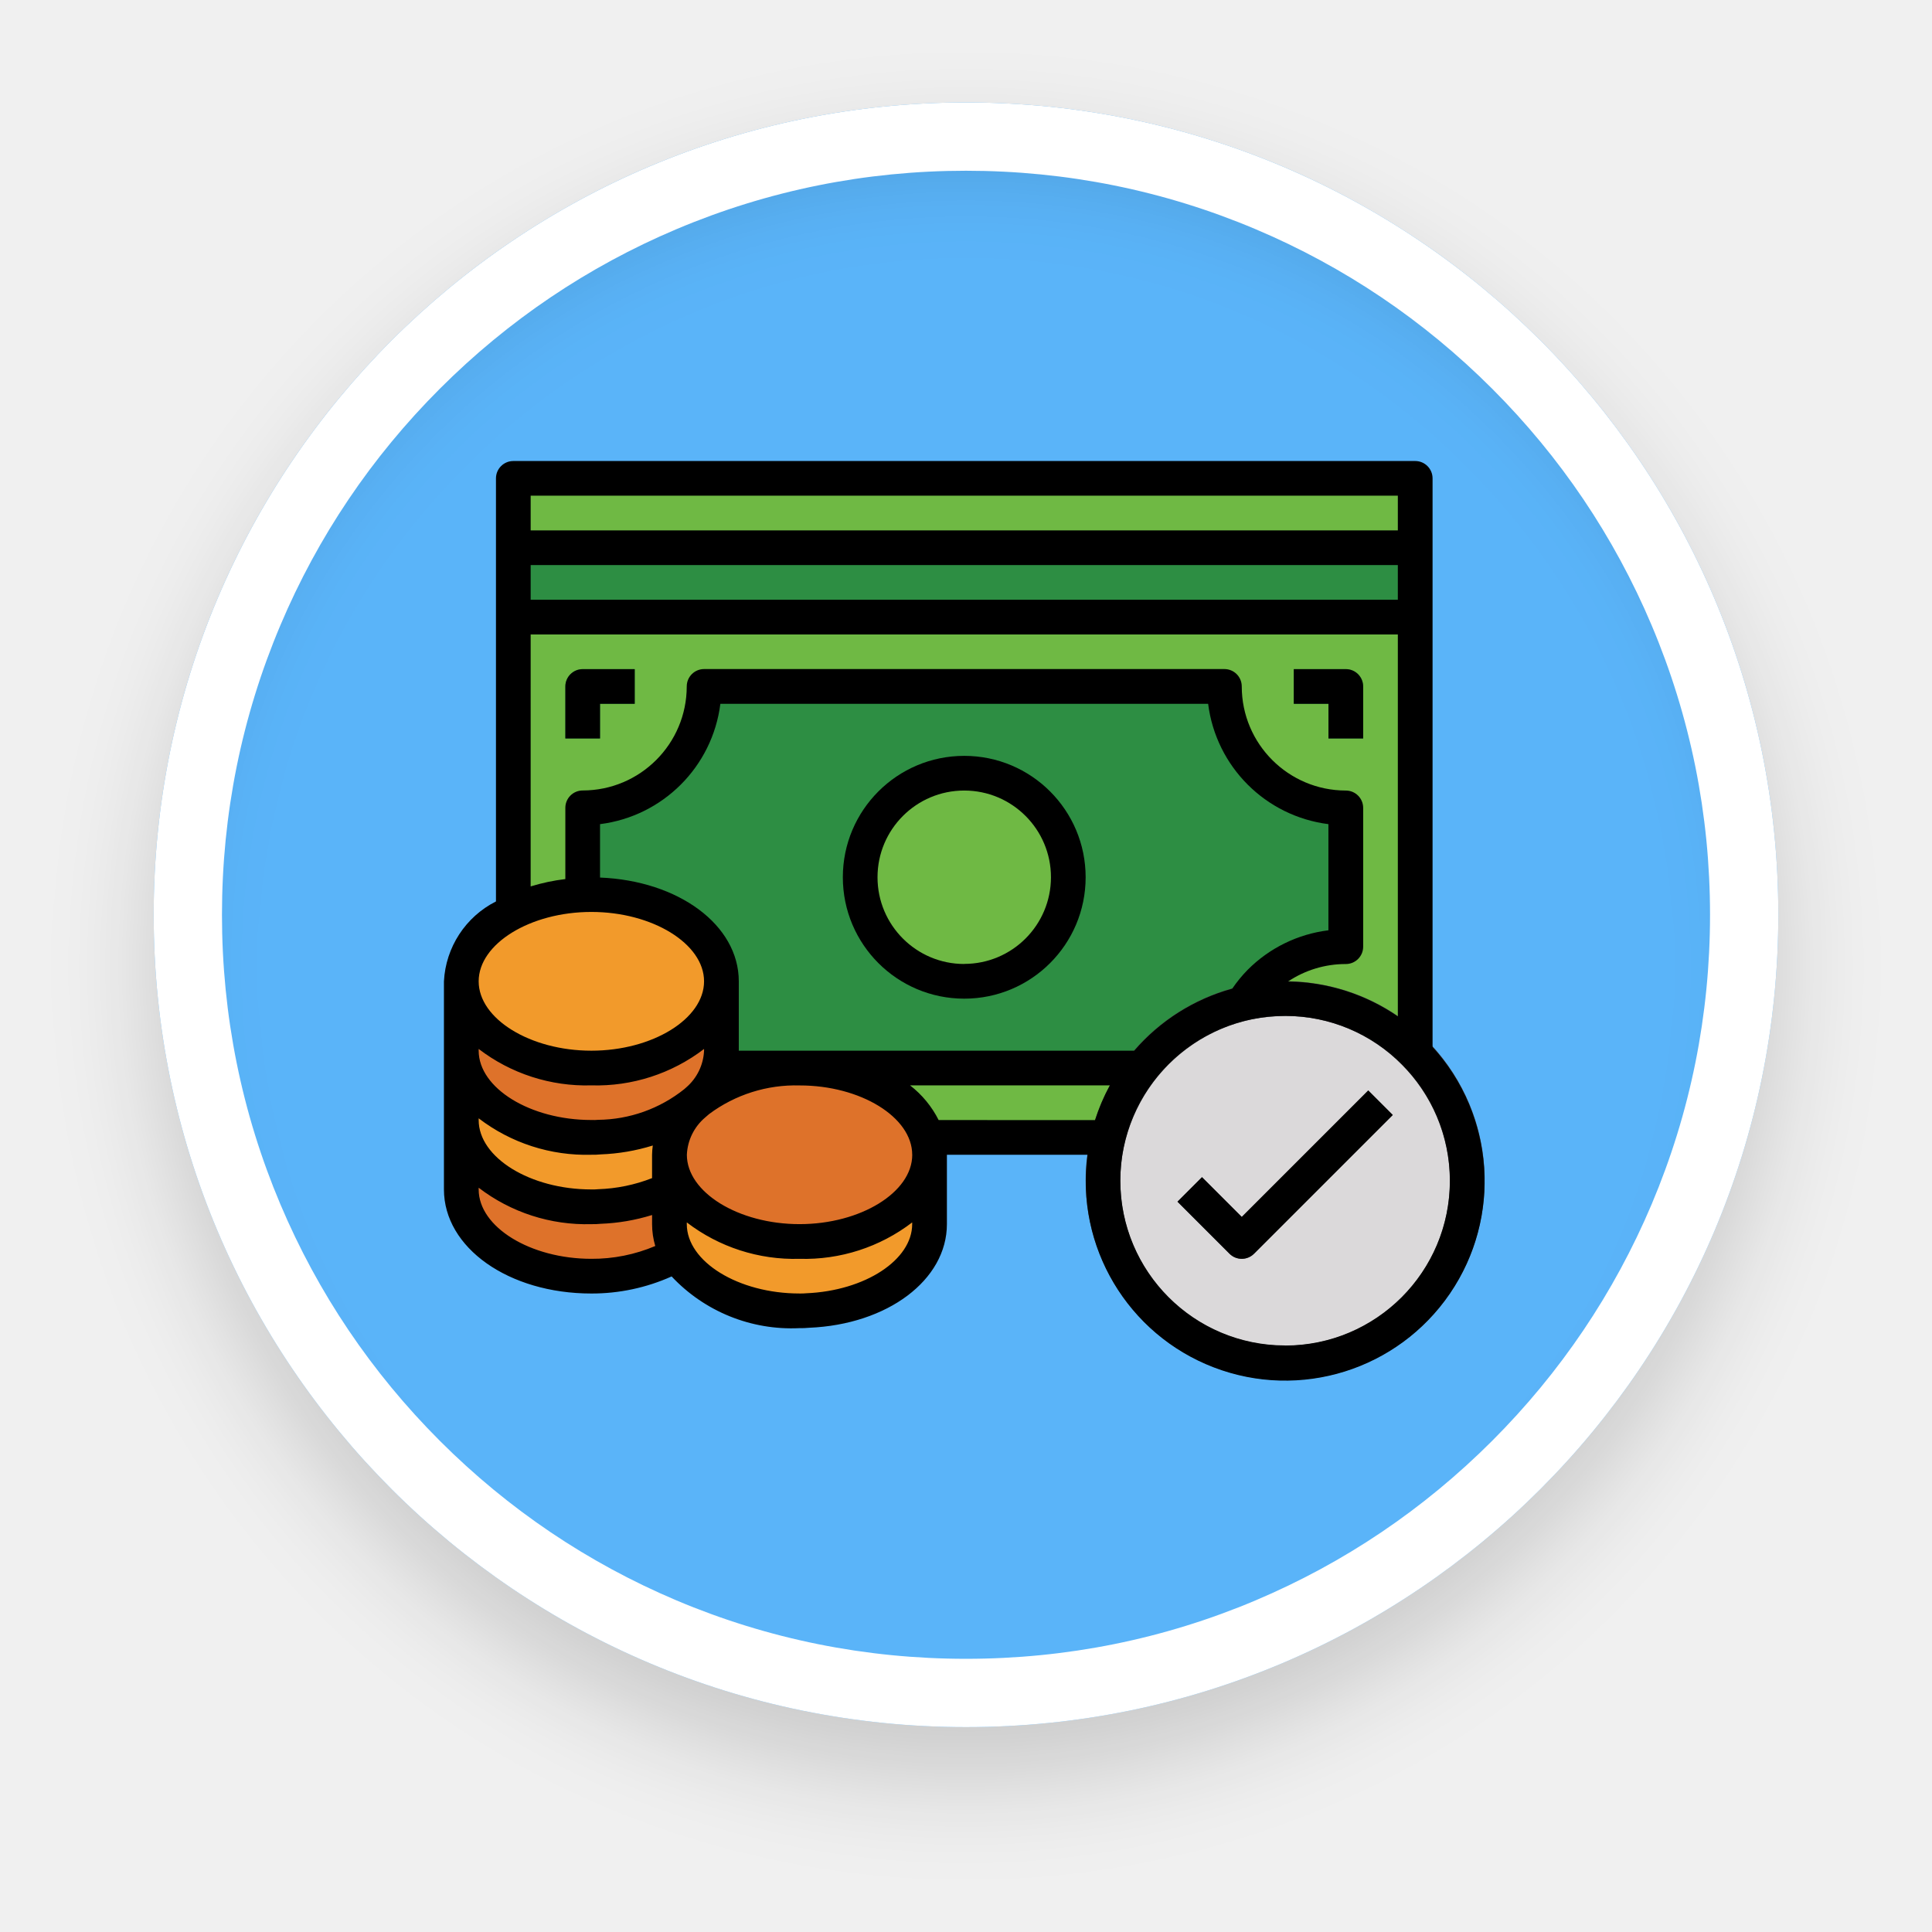
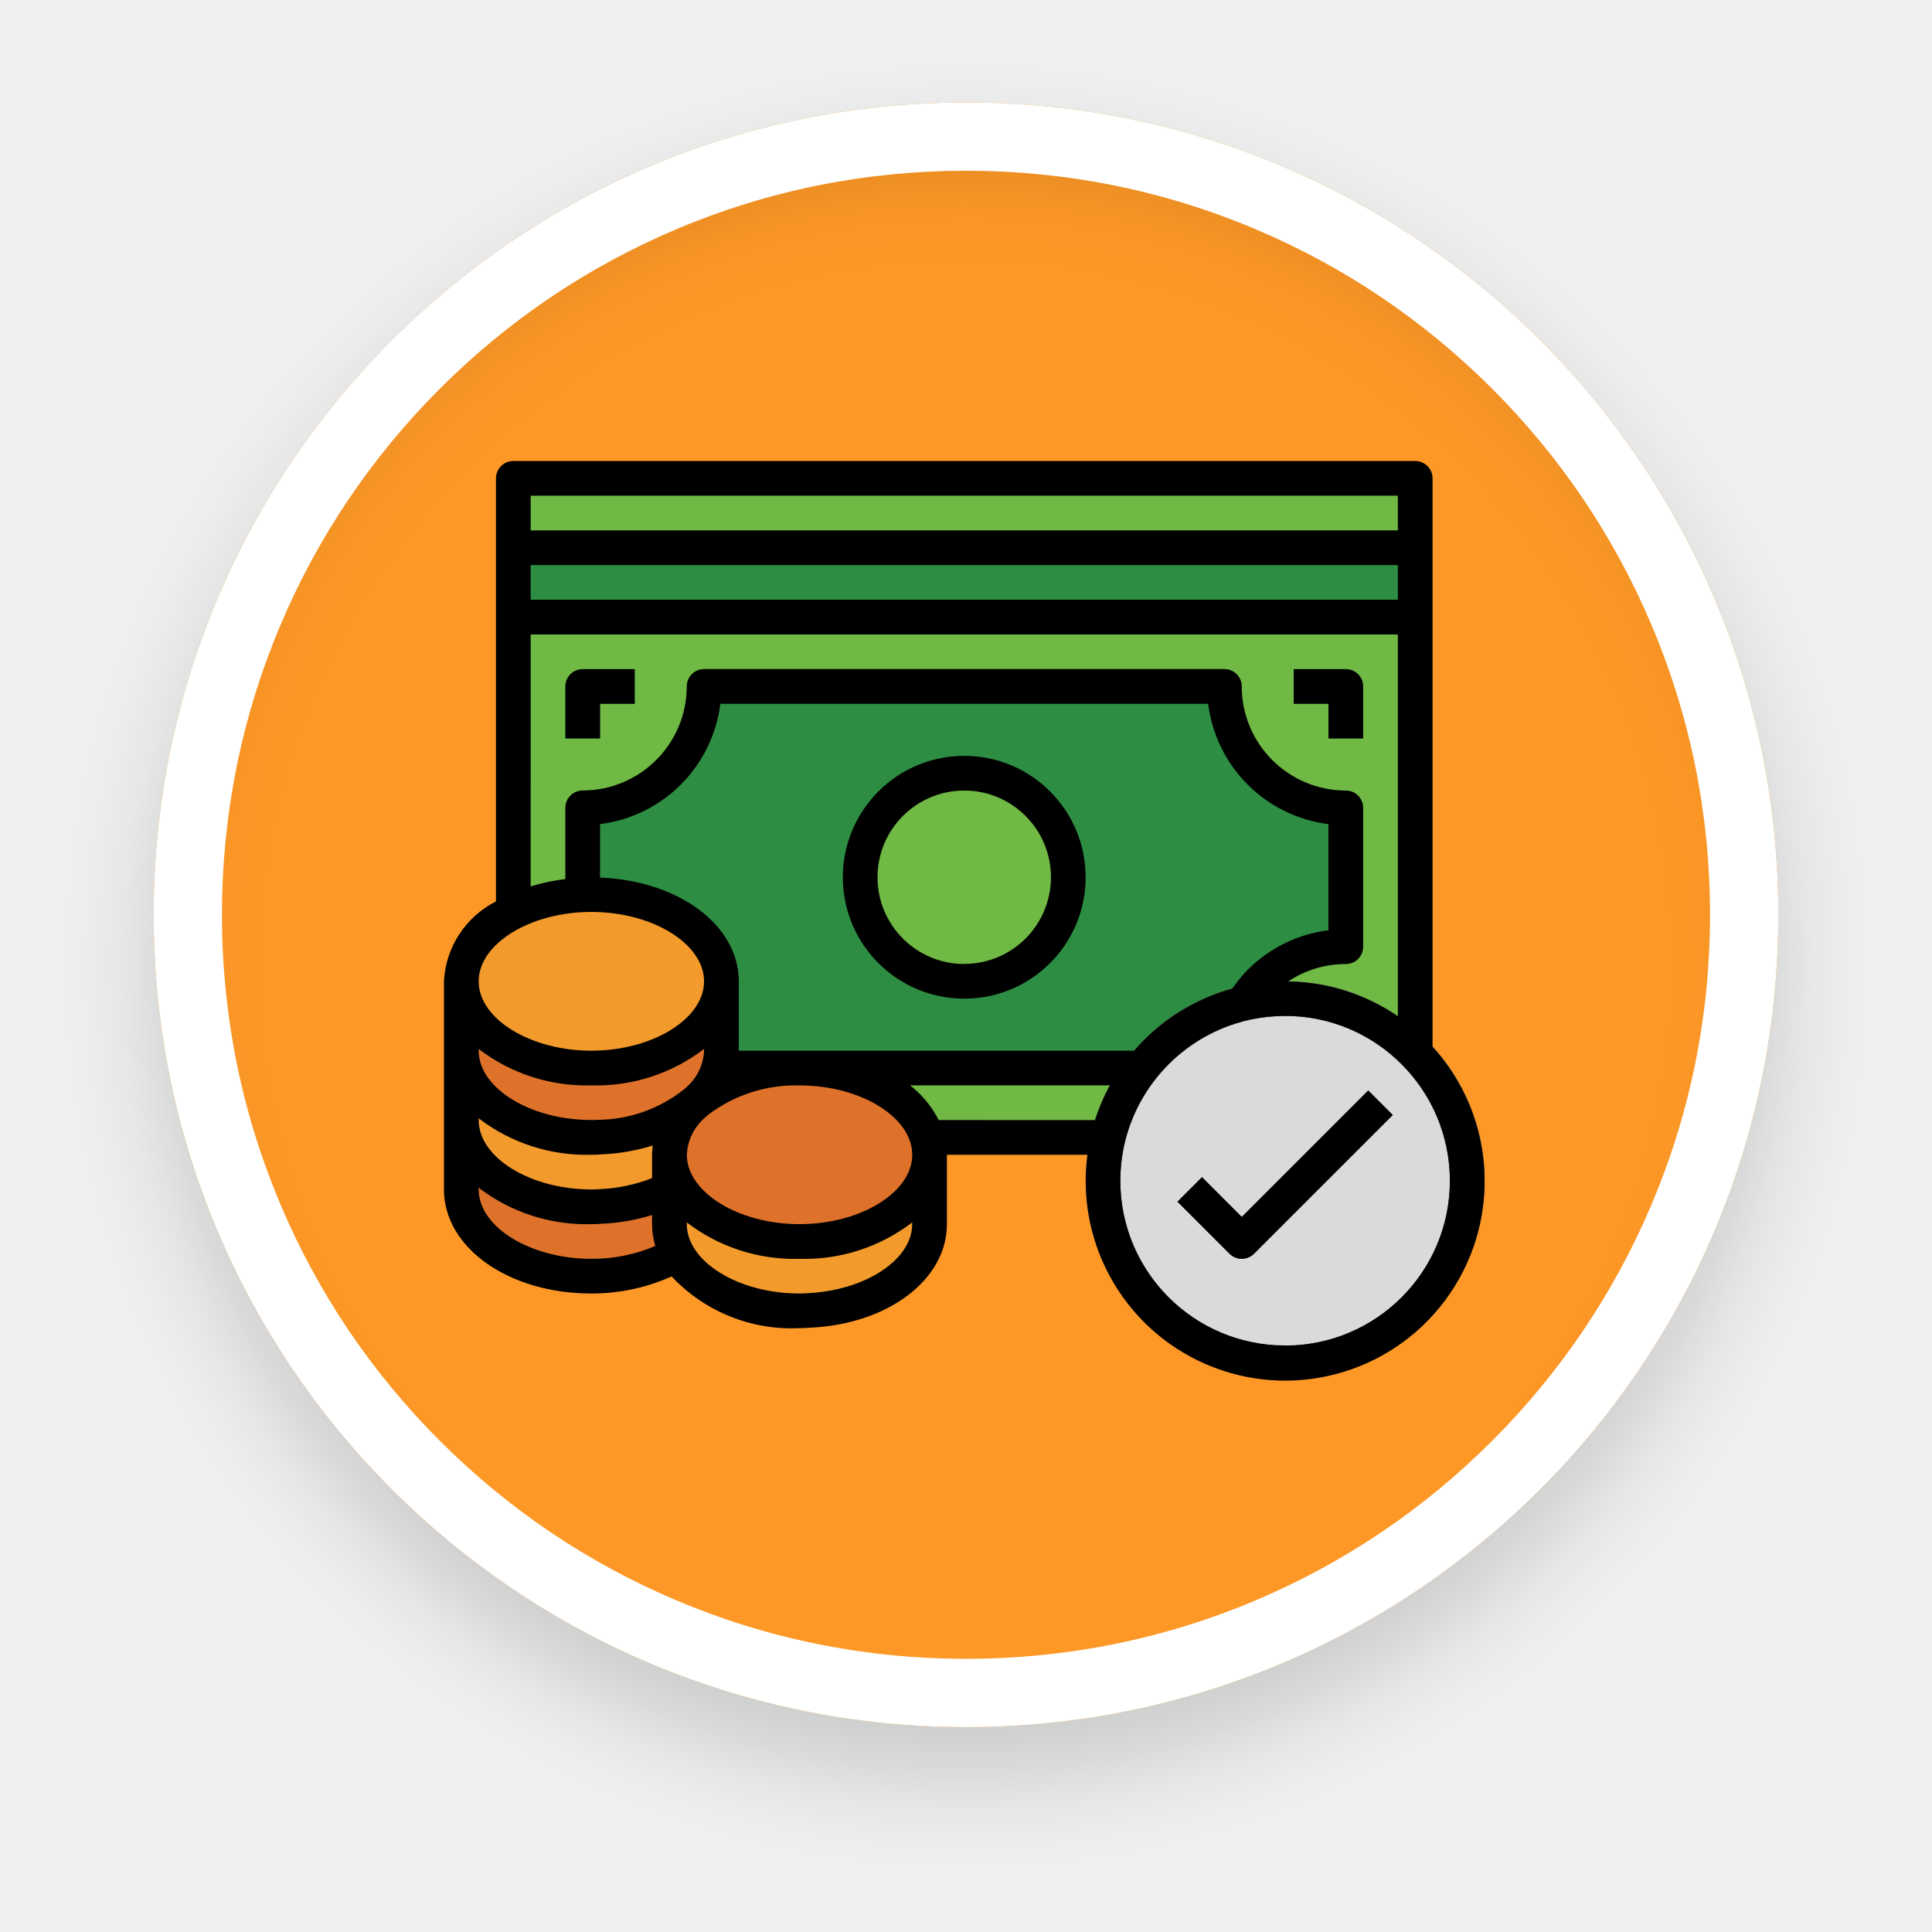
<svg xmlns="http://www.w3.org/2000/svg" width="113.15" height="113.15" viewBox="0 0 113.15 113.15">
  <defs>
-     <filter id="Trazado_873828" x="0" y="0" width="113.15" height="113.15" filterUnits="userSpaceOnUse">
+     <filter id="Path_873828" x="0" y="0" width="113.15" height="113.15" filterUnits="userSpaceOnUse">
      <feOffset dy="3" input="SourceAlpha" />
      <feGaussianBlur stdDeviation="3" result="blur" />
      <feFlood flood-opacity="0.161" />
      <feComposite operator="in" in2="blur" />
    </filter>
-     <filter id="Trazado_873828-2" x="0" y="0" width="113.15" height="113.15" filterUnits="userSpaceOnUse">
+     <filter id="Path_873828-2" x="0" y="0" width="113.15" height="113.15" filterUnits="userSpaceOnUse">
      <feOffset dy="3" input="SourceAlpha" />
      <feGaussianBlur stdDeviation="3" result="blur-2" />
      <feFlood flood-opacity="0.161" result="color" />
      <feComposite operator="out" in="SourceGraphic" in2="blur-2" />
      <feComposite operator="in" in="color" />
      <feComposite operator="in" in2="SourceGraphic" />
    </filter>
  </defs>
-   <g id="Grupo_1112688" data-name="Grupo 1112688" transform="translate(8.949 6)">
+   <g id="Group_1112688" data-name="Group 1112688" transform="translate(8.949 6)">
    <g data-type="innerShadowGroup">
-       <g transform="matrix(1, 0, 0, 1, -8.95, -6)" filter="url(#Trazado_873828)">
-         <g id="Trazado_873828-3" data-name="Trazado 873828" transform="translate(9 6)" fill="#5ab4f9">
+       <g transform="matrix(1, 0, 0, 1, -8.95, -6)" filter="url(#Path_873828)">
+         <g id="Path_873828-3" data-name="Path 873828" transform="translate(9 6)" fill="#fd9826">
          <path d="M 47.575 93.15 C 41.422 93.15 35.453 91.946 29.836 89.57 C 24.409 87.274 19.535 83.988 15.349 79.802 C 11.162 75.615 7.876 70.741 5.581 65.314 C 3.205 59.697 2 53.729 2 47.575 C 2 41.422 3.205 35.453 5.581 29.836 C 7.876 24.409 11.162 19.535 15.349 15.349 C 19.535 11.162 24.409 7.876 29.836 5.581 C 35.453 3.205 41.422 2 47.575 2 C 53.729 2 59.697 3.205 65.314 5.581 C 70.741 7.876 75.615 11.162 79.802 15.349 C 83.988 19.535 87.274 24.409 89.57 29.836 C 91.946 35.453 93.15 41.422 93.15 47.575 C 93.15 53.729 91.946 59.697 89.57 65.314 C 87.274 70.741 83.988 75.615 79.802 79.802 C 75.615 83.988 70.741 87.274 65.314 89.57 C 59.697 91.946 53.729 93.15 47.575 93.15 Z" stroke="none" />
          <path d="M 47.575 4 C 41.691 4 35.985 5.152 30.615 7.423 C 25.427 9.617 20.766 12.76 16.763 16.763 C 12.76 20.766 9.617 25.427 7.423 30.615 C 5.152 35.985 4 41.691 4 47.575 C 4 53.459 5.152 59.166 7.423 64.535 C 9.617 69.724 12.76 74.384 16.763 78.387 C 20.766 82.391 25.427 85.533 30.615 87.728 C 35.985 89.999 41.691 91.15 47.575 91.15 C 53.459 91.15 59.166 89.999 64.535 87.728 C 69.724 85.533 74.384 82.391 78.387 78.387 C 82.391 74.384 85.533 69.724 87.728 64.535 C 89.999 59.166 91.15 53.459 91.15 47.575 C 91.15 41.691 89.999 35.985 87.728 30.615 C 85.533 25.427 82.391 20.766 78.387 16.763 C 74.384 12.76 69.724 9.617 64.535 7.423 C 59.166 5.152 53.459 4 47.575 4 M 47.575 -7.62939453125e-06 C 73.85 -7.62939453125e-06 95.15 21.3 95.15 47.575 C 95.15 73.85 73.85 95.15 47.575 95.15 C 21.3 95.15 -7.62939453125e-06 73.85 -7.62939453125e-06 47.575 C -7.62939453125e-06 21.3 21.3 -7.62939453125e-06 47.575 -7.62939453125e-06 Z" stroke="none" fill="#fff" />
        </g>
      </g>
-       <g id="Trazado_873828-4" data-name="Trazado 873828" transform="translate(0.051)" fill="#5ab4f9">
+       <g id="Path_873828-4" data-name="Path 873828" transform="translate(0.051)" fill="#fd9826">
        <path d="M 47.575 93.15 C 41.422 93.15 35.453 91.946 29.836 89.57 C 24.409 87.274 19.535 83.988 15.349 79.802 C 11.162 75.615 7.876 70.741 5.581 65.314 C 3.205 59.697 2 53.729 2 47.575 C 2 41.422 3.205 35.453 5.581 29.836 C 7.876 24.409 11.162 19.535 15.349 15.349 C 19.535 11.162 24.409 7.876 29.836 5.581 C 35.453 3.205 41.422 2 47.575 2 C 53.729 2 59.697 3.205 65.314 5.581 C 70.741 7.876 75.615 11.162 79.802 15.349 C 83.988 19.535 87.274 24.409 89.57 29.836 C 91.946 35.453 93.15 41.422 93.15 47.575 C 93.15 53.729 91.946 59.697 89.57 65.314 C 87.274 70.741 83.988 75.615 79.802 79.802 C 75.615 83.988 70.741 87.274 65.314 89.57 C 59.697 91.946 53.729 93.15 47.575 93.15 Z" stroke="none" />
        <path d="M 47.575 4 C 41.691 4 35.985 5.152 30.615 7.423 C 25.427 9.617 20.766 12.76 16.763 16.763 C 12.76 20.766 9.617 25.427 7.423 30.615 C 5.152 35.985 4 41.691 4 47.575 C 4 53.459 5.152 59.166 7.423 64.535 C 9.617 69.724 12.76 74.384 16.763 78.387 C 20.766 82.391 25.427 85.533 30.615 87.728 C 35.985 89.999 41.691 91.15 47.575 91.15 C 53.459 91.15 59.166 89.999 64.535 87.728 C 69.724 85.533 74.384 82.391 78.387 78.387 C 82.391 74.384 85.533 69.724 87.728 64.535 C 89.999 59.166 91.15 53.459 91.15 47.575 C 91.15 41.691 89.999 35.985 87.728 30.615 C 85.533 25.427 82.391 20.766 78.387 16.763 C 74.384 12.76 69.724 9.617 64.535 7.423 C 59.166 5.152 53.459 4 47.575 4 M 47.575 -7.62939453125e-06 C 73.85 -7.62939453125e-06 95.15 21.3 95.15 47.575 C 95.15 73.85 73.85 95.15 47.575 95.15 C 21.3 95.15 -7.62939453125e-06 73.85 -7.62939453125e-06 47.575 C -7.62939453125e-06 21.3 21.3 -7.62939453125e-06 47.575 -7.62939453125e-06 Z" stroke="none" />
      </g>
-       <g transform="matrix(1, 0, 0, 1, -8.95, -6)" filter="url(#Trazado_873828-2)">
-         <g id="Trazado_873828-5" data-name="Trazado 873828" transform="translate(9 6)" fill="#fff">
+       <g transform="matrix(1, 0, 0, 1, -8.95, -6)" filter="url(#Path_873828-2)">
+         <g id="Path_873828-5" data-name="Path 873828" transform="translate(9 6)" fill="#fff">
          <path d="M 47.575 93.15 C 41.422 93.15 35.453 91.946 29.836 89.57 C 24.409 87.274 19.535 83.988 15.349 79.802 C 11.162 75.615 7.876 70.741 5.581 65.314 C 3.205 59.697 2 53.729 2 47.575 C 2 41.422 3.205 35.453 5.581 29.836 C 7.876 24.409 11.162 19.535 15.349 15.349 C 19.535 11.162 24.409 7.876 29.836 5.581 C 35.453 3.205 41.422 2 47.575 2 C 53.729 2 59.697 3.205 65.314 5.581 C 70.741 7.876 75.615 11.162 79.802 15.349 C 83.988 19.535 87.274 24.409 89.57 29.836 C 91.946 35.453 93.15 41.422 93.15 47.575 C 93.15 53.729 91.946 59.697 89.57 65.314 C 87.274 70.741 83.988 75.615 79.802 79.802 C 75.615 83.988 70.741 87.274 65.314 89.57 C 59.697 91.946 53.729 93.15 47.575 93.15 Z" stroke="none" />
          <path d="M 47.575 4 C 41.691 4 35.985 5.152 30.615 7.423 C 25.427 9.617 20.766 12.76 16.763 16.763 C 12.76 20.766 9.617 25.427 7.423 30.615 C 5.152 35.985 4 41.691 4 47.575 C 4 53.459 5.152 59.166 7.423 64.535 C 9.617 69.724 12.76 74.384 16.763 78.387 C 20.766 82.391 25.427 85.533 30.615 87.728 C 35.985 89.999 41.691 91.15 47.575 91.15 C 53.459 91.15 59.166 89.999 64.535 87.728 C 69.724 85.533 74.384 82.391 78.387 78.387 C 82.391 74.384 85.533 69.724 87.728 64.535 C 89.999 59.166 91.15 53.459 91.15 47.575 C 91.15 41.691 89.999 35.985 87.728 30.615 C 85.533 25.427 82.391 20.766 78.387 16.763 C 74.384 12.76 69.724 9.617 64.535 7.423 C 59.166 5.152 53.459 4 47.575 4 M 47.575 -7.62939453125e-06 C 73.85 -7.62939453125e-06 95.15 21.3 95.15 47.575 C 95.15 73.85 73.85 95.15 47.575 95.15 C 21.3 95.15 -7.62939453125e-06 73.85 -7.62939453125e-06 47.575 C -7.62939453125e-06 21.3 21.3 -7.62939453125e-06 47.575 -7.62939453125e-06 Z" stroke="none" />
        </g>
      </g>
-       <g id="Trazado_873828-6" data-name="Trazado 873828" transform="translate(0.051)" fill="none">
+       <g id="Path_873828-6" data-name="Path 873828" transform="translate(0.051)" fill="none">
        <path d="M 47.575 93.15 C 41.422 93.15 35.453 91.946 29.836 89.57 C 24.409 87.274 19.535 83.988 15.349 79.802 C 11.162 75.615 7.876 70.741 5.581 65.314 C 3.205 59.697 2 53.729 2 47.575 C 2 41.422 3.205 35.453 5.581 29.836 C 7.876 24.409 11.162 19.535 15.349 15.349 C 19.535 11.162 24.409 7.876 29.836 5.581 C 35.453 3.205 41.422 2 47.575 2 C 53.729 2 59.697 3.205 65.314 5.581 C 70.741 7.876 75.615 11.162 79.802 15.349 C 83.988 19.535 87.274 24.409 89.57 29.836 C 91.946 35.453 93.15 41.422 93.15 47.575 C 93.15 53.729 91.946 59.697 89.57 65.314 C 87.274 70.741 83.988 75.615 79.802 79.802 C 75.615 83.988 70.741 87.274 65.314 89.57 C 59.697 91.946 53.729 93.15 47.575 93.15 Z" stroke="none" />
        <path d="M 47.575 4 C 41.691 4 35.985 5.152 30.615 7.423 C 25.427 9.617 20.766 12.76 16.763 16.763 C 12.76 20.766 9.617 25.427 7.423 30.615 C 5.152 35.985 4 41.691 4 47.575 C 4 53.459 5.152 59.166 7.423 64.535 C 9.617 69.724 12.76 74.384 16.763 78.387 C 20.766 82.391 25.427 85.533 30.615 87.728 C 35.985 89.999 41.691 91.15 47.575 91.15 C 53.459 91.15 59.166 89.999 64.535 87.728 C 69.724 85.533 74.384 82.391 78.387 78.387 C 82.391 74.384 85.533 69.724 87.728 64.535 C 89.999 59.166 91.15 53.459 91.15 47.575 C 91.15 41.691 89.999 35.985 87.728 30.615 C 85.533 25.427 82.391 20.766 78.387 16.763 C 74.384 12.76 69.724 9.617 64.535 7.423 C 59.166 5.152 53.459 4 47.575 4 M 47.575 -7.62939453125e-06 C 73.85 -7.62939453125e-06 95.15 21.3 95.15 47.575 C 95.15 73.85 73.85 95.15 47.575 95.15 C 21.3 95.15 -7.62939453125e-06 73.85 -7.62939453125e-06 47.575 C -7.62939453125e-06 21.3 21.3 -7.62939453125e-06 47.575 -7.62939453125e-06 Z" stroke="none" fill="#fff" />
      </g>
    </g>
-     <g id="Grupo_1112029" data-name="Grupo 1112029" transform="translate(17.051 20.984)">
-       <path id="Trazado_900922" data-name="Trazado 900922" d="M64,111.126a7.11,7.11,0,0,0,7.11-7.11h30.473a7.11,7.11,0,0,0,7.11,7.11v8.126a7.108,7.108,0,0,0-6.024,3.331,10.662,10.662,0,0,0-5.9,3.779H64Zm28.441,4.063a6.095,6.095,0,1,0-6.095,6.095A6.095,6.095,0,0,0,92.441,115.189Zm0,0" transform="translate(-55.874 -90.795)" fill="#2d8e43" />
-       <path id="Trazado_900923" data-name="Trazado 900923" d="M109.785,280.016h26.247a10.7,10.7,0,0,0-1.991,4.063h-25C108.343,281.762,113.472,280.016,109.785,280.016Zm0,0" transform="translate(-95.138 -244.449)" fill="#6fb944" />
-       <path id="Trazado_900924" data-name="Trazado 900924" d="M322.283,251.225A10.665,10.665,0,1,1,304,258.681a10.482,10.482,0,0,1,.3-2.539A10.719,10.719,0,0,1,312.2,248.3a10.942,10.942,0,0,1,2.468-.284A10.606,10.606,0,0,1,322.283,251.225Zm0,0" transform="translate(-265.401 -216.512)" fill="#dbd9da" />
-       <path id="Trazado_900925" data-name="Trazado 900925" d="M111.618,325.094c4.205,0,7.618-2.276,7.618-5.079v4.063c0,2.692-3.139,4.9-7.11,5.058a4.23,4.23,0,0,1-.508.02c-3.271,0-6.064-1.381-7.141-3.312a3.517,3.517,0,0,1-.478-1.767v-4.015S108.347,325.094,111.618,325.094Zm0,0" transform="translate(-90.795 -279.37)" fill="#f29a2b" />
-       <path id="Trazado_900926" data-name="Trazado 900926" d="M119.084,284.073a3.423,3.423,0,0,1,.152,1.016c0,2.8-3.413,5.079-7.618,5.079-3.271,0-6.064-1.381-7.131-3.312a3.432,3.432,0,0,1-.488-1.767,4.1,4.1,0,0,1,1.442-2.976,6.934,6.934,0,0,1,1.6-1.077,10.11,10.11,0,0,1,4.571-1.026C115.305,280.01,118.383,281.756,119.084,284.073Zm0,0" transform="translate(-90.795 -244.443)" fill="#de722a" />
-       <path id="Trazado_900927" data-name="Trazado 900927" d="M20.189,308.079v2.032a3.517,3.517,0,0,0,.478,1.767,10.019,10.019,0,0,1-5.049,1.28c-4.205,0-7.618-2.276-7.618-5.079v-4.063c0,2.8,3.413,5.079,7.618,5.079a4.23,4.23,0,0,0,.508-.02,10.235,10.235,0,0,0,3.779-.853A2.533,2.533,0,0,0,20.189,308.079Zm0,0" transform="translate(-6.984 -265.401)" fill="#de722a" />
-       <path id="Trazado_900928" data-name="Trazado 900928" d="M23.236,243.063v1.016a3.474,3.474,0,0,1-.152,1.016,4.47,4.47,0,0,1-1.453,2.1,9.149,9.149,0,0,1-5.505,1.94,4.233,4.233,0,0,1-.508.02c-4.205,0-7.618-2.276-7.618-5.079v-4.063c0,2.8,3.413,5.079,7.618,5.079s7.618-2.276,7.618-5.079Zm0,0" transform="translate(-6.984 -209.527)" fill="#de722a" />
-       <path id="Trazado_900929" data-name="Trazado 900929" d="M21.631,275.134a4.1,4.1,0,0,0-1.442,2.976v2.031a2.533,2.533,0,0,1-.284.142,10.235,10.235,0,0,1-3.779.853,4.236,4.236,0,0,1-.508.02c-4.205,0-7.618-2.276-7.618-5.079v-4.063c0,2.8,3.413,5.079,7.618,5.079a4.23,4.23,0,0,0,.508-.02A9.149,9.149,0,0,0,21.631,275.134Zm0,0" transform="translate(-6.984 -237.464)" fill="#f29a2b" />
-       <path id="Trazado_900930" data-name="Trazado 900930" d="M23.236,205.088c0,2.8-3.413,5.079-7.618,5.079S8,207.892,8,205.088c0-1.656,1.2-3.129,3.047-4.063a10.1,10.1,0,0,1,4.063-1,4.233,4.233,0,0,1,.508-.02C19.824,200.01,23.236,202.285,23.236,205.088Zm0,0" transform="translate(-6.984 -174.6)" fill="#f29a2b" />
-       <path id="Trazado_900931" data-name="Trazado 900931" d="M32,40.016H84.819v4.063H32Zm0,0" transform="translate(-27.937 -34.921)" fill="#2d8e43" />
-       <path id="Trazado_900932" data-name="Trazado 900932" d="M204.189,150.11a6.095,6.095,0,1,1-6.095-6.095A6.095,6.095,0,0,1,204.189,150.11Zm0,0" transform="translate(-167.622 -125.716)" fill="#2d8e43" />
-       <g id="Grupo_1112029-2" data-name="Grupo 1112029" transform="translate(4.063 1.031)">
-         <path id="Trazado_900933" data-name="Trazado 900933" d="M84.819,72.016V97.572a10.606,10.606,0,0,0-7.618-3.21,10.943,10.943,0,0,0-2.468.284,7.108,7.108,0,0,1,6.024-3.331V83.189a7.11,7.11,0,0,1-7.11-7.11H43.173a7.11,7.11,0,0,1-7.11,7.11v5.1a10.1,10.1,0,0,0-4.063,1V72.016Zm0,0" transform="translate(-32 -63.89)" fill="#6fb944" />
-         <path id="Trazado_900934" data-name="Trazado 900934" d="M32,8.016H84.819v4.063H32Zm0,0" transform="translate(-32 -8.016)" fill="#6fb944" />
-         <path id="Trazado_900935" data-name="Trazado 900935" d="M204.189,150.11a6.095,6.095,0,1,1-6.095-6.095A6.095,6.095,0,0,1,204.189,150.11Zm0,0" transform="translate(-171.685 -126.748)" fill="#6fb944" />
+     <g id="Group_1112029" data-name="Group 1112029" transform="translate(17.051 20.984)">
+       <path id="Path_900922" data-name="Path 900922" d="M64,111.126a7.11,7.11,0,0,0,7.11-7.11h30.473a7.11,7.11,0,0,0,7.11,7.11v8.126a7.108,7.108,0,0,0-6.024,3.331,10.662,10.662,0,0,0-5.9,3.779H64Zm28.441,4.063a6.095,6.095,0,1,0-6.095,6.095A6.095,6.095,0,0,0,92.441,115.189Zm0,0" transform="translate(-55.874 -90.795)" fill="#2d8e43" />
+       <path id="Path_900923" data-name="Path 900923" d="M109.785,280.016h26.247a10.7,10.7,0,0,0-1.991,4.063h-25C108.343,281.762,113.472,280.016,109.785,280.016Zm0,0" transform="translate(-95.138 -244.449)" fill="#6fb944" />
+       <path id="Path_900924" data-name="Path 900924" d="M322.283,251.225A10.665,10.665,0,1,1,304,258.681a10.482,10.482,0,0,1,.3-2.539A10.719,10.719,0,0,1,312.2,248.3a10.942,10.942,0,0,1,2.468-.284A10.606,10.606,0,0,1,322.283,251.225Zm0,0" transform="translate(-265.401 -216.512)" fill="#dbd9da" />
+       <path id="Path_900925" data-name="Path 900925" d="M111.618,325.094c4.205,0,7.618-2.276,7.618-5.079v4.063c0,2.692-3.139,4.9-7.11,5.058a4.23,4.23,0,0,1-.508.02c-3.271,0-6.064-1.381-7.141-3.312a3.517,3.517,0,0,1-.478-1.767v-4.015S108.347,325.094,111.618,325.094Zm0,0" transform="translate(-90.795 -279.37)" fill="#f29a2b" />
+       <path id="Path_900926" data-name="Path 900926" d="M119.084,284.073a3.423,3.423,0,0,1,.152,1.016c0,2.8-3.413,5.079-7.618,5.079-3.271,0-6.064-1.381-7.131-3.312a3.432,3.432,0,0,1-.488-1.767,4.1,4.1,0,0,1,1.442-2.976,6.934,6.934,0,0,1,1.6-1.077,10.11,10.11,0,0,1,4.571-1.026C115.305,280.01,118.383,281.756,119.084,284.073Zm0,0" transform="translate(-90.795 -244.443)" fill="#de722a" />
+       <path id="Path_900927" data-name="Path 900927" d="M20.189,308.079v2.032a3.517,3.517,0,0,0,.478,1.767,10.019,10.019,0,0,1-5.049,1.28c-4.205,0-7.618-2.276-7.618-5.079v-4.063c0,2.8,3.413,5.079,7.618,5.079a4.23,4.23,0,0,0,.508-.02,10.235,10.235,0,0,0,3.779-.853A2.533,2.533,0,0,0,20.189,308.079Zm0,0" transform="translate(-6.984 -265.401)" fill="#de722a" />
+       <path id="Path_900928" data-name="Path 900928" d="M23.236,243.063v1.016a3.474,3.474,0,0,1-.152,1.016,4.47,4.47,0,0,1-1.453,2.1,9.149,9.149,0,0,1-5.505,1.94,4.233,4.233,0,0,1-.508.02c-4.205,0-7.618-2.276-7.618-5.079v-4.063c0,2.8,3.413,5.079,7.618,5.079s7.618-2.276,7.618-5.079Zm0,0" transform="translate(-6.984 -209.527)" fill="#de722a" />
+       <path id="Path_900929" data-name="Path 900929" d="M21.631,275.134a4.1,4.1,0,0,0-1.442,2.976v2.031a2.533,2.533,0,0,1-.284.142,10.235,10.235,0,0,1-3.779.853,4.236,4.236,0,0,1-.508.02c-4.205,0-7.618-2.276-7.618-5.079v-4.063c0,2.8,3.413,5.079,7.618,5.079a4.23,4.23,0,0,0,.508-.02A9.149,9.149,0,0,0,21.631,275.134Zm0,0" transform="translate(-6.984 -237.464)" fill="#f29a2b" />
+       <path id="Path_900930" data-name="Path 900930" d="M23.236,205.088c0,2.8-3.413,5.079-7.618,5.079S8,207.892,8,205.088c0-1.656,1.2-3.129,3.047-4.063a10.1,10.1,0,0,1,4.063-1,4.233,4.233,0,0,1,.508-.02C19.824,200.01,23.236,202.285,23.236,205.088Zm0,0" transform="translate(-6.984 -174.6)" fill="#f29a2b" />
+       <path id="Path_900931" data-name="Path 900931" d="M32,40.016H84.819v4.063H32Zm0,0" transform="translate(-27.937 -34.921)" fill="#2d8e43" />
+       <path id="Path_900932" data-name="Path 900932" d="M204.189,150.11a6.095,6.095,0,1,1-6.095-6.095A6.095,6.095,0,0,1,204.189,150.11Zm0,0" transform="translate(-167.622 -125.716)" fill="#2d8e43" />
+       <g id="Group_1112029-2" data-name="Group 1112029" transform="translate(4.063 1.031)">
+         <path id="Path_900933" data-name="Path 900933" d="M84.819,72.016V97.572a10.606,10.606,0,0,0-7.618-3.21,10.943,10.943,0,0,0-2.468.284,7.108,7.108,0,0,1,6.024-3.331V83.189a7.11,7.11,0,0,1-7.11-7.11H43.173a7.11,7.11,0,0,1-7.11,7.11v5.1a10.1,10.1,0,0,0-4.063,1V72.016Zm0,0" transform="translate(-32 -63.89)" fill="#6fb944" />
+         <path id="Path_900934" data-name="Path 900934" d="M32,8.016H84.819v4.063H32Zm0,0" transform="translate(-32 -8.016)" fill="#6fb944" />
+         <path id="Path_900935" data-name="Path 900935" d="M204.189,150.11a6.095,6.095,0,1,1-6.095-6.095A6.095,6.095,0,0,1,204.189,150.11Zm0,0" transform="translate(-171.685 -126.748)" fill="#6fb944" />
      </g>
-       <path id="Trazado_900936" data-name="Trazado 900936" d="M58.032,100.079H56V97.031a1.016,1.016,0,0,1,1.016-1.016h3.047v2.032H58.032Zm0,0" transform="translate(-48.89 -83.811)" fill="#2d8e43" />
-       <path id="Trazado_900937" data-name="Trazado 900937" d="M396.063,100.079h-2.032V98.047H392V96.016h3.047a1.016,1.016,0,0,1,1.016,1.016Zm0,0" transform="translate(-342.228 -83.811)" fill="#2d8e43" />
-       <path id="Trazado_900938" data-name="Trazado 900938" d="M307.681,263.335A11.7,11.7,0,0,1,296,251.653a11.5,11.5,0,0,1,.335-2.786,11.685,11.685,0,1,1,11.346,14.468Zm0-21.331a9.944,9.944,0,0,0-2.235.259,9.7,9.7,0,0,0-7.137,7.1,9.484,9.484,0,0,0-.278,2.294,9.65,9.65,0,1,0,16.542-6.746A9.549,9.549,0,0,0,307.681,242Zm0,0" transform="translate(-258.417 -209.484)" fill="#4e4e4e" />
-       <path id="Trazado_900939" data-name="Trazado 900939" d="M342.109,300.219a1.016,1.016,0,0,1-.718-.3l-3.047-3.047,1.436-1.436,2.329,2.329,7.408-7.408,1.436,1.436-8.126,8.126A1.016,1.016,0,0,1,342.109,300.219Zm0,0" transform="translate(-295.384 -253.479)" fill="#4e4e4e" />
-       <path id="Trazado_900940" data-name="Trazado 900940" d="M191.11,136.016a7.11,7.11,0,1,0,7.11,7.11A7.11,7.11,0,0,0,191.11,136.016Zm0,12.189a5.079,5.079,0,1,1,5.079-5.079A5.079,5.079,0,0,1,191.11,148.2Zm0,0" transform="translate(-160.638 -118.732)" />
-       <path id="Trazado_900941" data-name="Trazado 900941" d="M58.032,98.047h2.032V96.016H57.016A1.016,1.016,0,0,0,56,97.031v3.047h2.032Zm0,0" transform="translate(-48.89 -83.811)" />
-       <path id="Trazado_900942" data-name="Trazado 900942" d="M57.9,9.157V1.031A1.016,1.016,0,0,0,56.882.016H4.063A1.016,1.016,0,0,0,3.047,1.031V25.81A5.559,5.559,0,0,0,0,30.488V42.677c0,3.417,3.792,6.095,8.634,6.095a11.407,11.407,0,0,0,4.7-1A9.622,9.622,0,0,0,20.823,50.8a4.517,4.517,0,0,0,.55-.021c4.609-.188,8.084-2.8,8.084-6.073V40.646h8.237A11.678,11.678,0,1,0,57.9,34.33ZM55.866,8.142H5.079V6.11H55.866Zm0-6.095V4.079H5.079V2.047ZM5.079,10.173H55.866v22.37A11.607,11.607,0,0,0,49.434,30.5a6.063,6.063,0,0,1,3.386-1.024,1.016,1.016,0,0,0,1.016-1.016V20.331a1.016,1.016,0,0,0-1.016-1.016,6.1,6.1,0,0,1-6.095-6.095A1.016,1.016,0,0,0,45.709,12.2H15.236a1.016,1.016,0,0,0-1.016,1.016,6.1,6.1,0,0,1-6.095,6.095A1.016,1.016,0,0,0,7.11,20.331V24.5a11.538,11.538,0,0,0-2.032.43ZM40.427,34.551H17.268V30.488c0-3.3-3.531-5.892-8.126-6.077V21.283a8.126,8.126,0,0,0,7.047-7.047H44.756A8.126,8.126,0,0,0,51.8,21.283V27.5a8.062,8.062,0,0,0-4.731,2.317,7.9,7.9,0,0,0-.9,1.1A11.689,11.689,0,0,0,40.427,34.551Zm-13,6.095c0,2.2-3.024,4.063-6.6,4.063s-6.6-1.861-6.6-4.063A3.032,3.032,0,0,1,15.3,38.462c.078-.067.156-.133.231-.2a8.473,8.473,0,0,1,5.3-1.676C24.4,36.583,27.425,38.444,27.425,40.646ZM8.634,26.425c3.578,0,6.6,1.861,6.6,4.063s-3.024,4.063-6.6,4.063-6.6-1.861-6.6-4.063S5.055,26.425,8.634,26.425Zm-6.6,8.024a10.367,10.367,0,0,0,6.6,2.133,10.367,10.367,0,0,0,6.6-2.133v.1a3.012,3.012,0,0,1-1.048,2.156l-.113.1A8.207,8.207,0,0,1,9.026,38.6a2.877,2.877,0,0,1-.392.01c-3.578,0-6.6-1.861-6.6-4.063Zm0,4.063a10.367,10.367,0,0,0,6.6,2.133,4.517,4.517,0,0,0,.55-.021,11.734,11.734,0,0,0,3.047-.52,4.5,4.5,0,0,0-.042.542v1.368a9.511,9.511,0,0,1-3.163.65,2.961,2.961,0,0,1-.392.013c-3.578,0-6.6-1.861-6.6-4.063Zm6.6,8.228c-3.578,0-6.6-1.861-6.6-4.063v-.1a10.367,10.367,0,0,0,6.6,2.133,4.456,4.456,0,0,0,.546-.021,11.6,11.6,0,0,0,3.01-.514v.535a4.523,4.523,0,0,0,.186,1.28A9.432,9.432,0,0,1,8.634,46.74Zm12.581,2.018a3.14,3.14,0,0,1-.392.013c-3.578,0-6.6-1.861-6.6-4.063v-.1a10.367,10.367,0,0,0,6.6,2.133,10.367,10.367,0,0,0,6.6-2.133v.1C27.425,46.8,24.673,48.614,21.215,48.758Zm7.758-10.144A5.964,5.964,0,0,0,27.3,36.583H39a11.577,11.577,0,0,0-.868,2.032Zm20.291,13.2a9.65,9.65,0,1,1,9.65-9.65A9.65,9.65,0,0,1,49.264,51.819Zm0,0" />
-       <path id="Trazado_900943" data-name="Trazado 900943" d="M394.031,100.079h2.032V97.031a1.016,1.016,0,0,0-1.016-1.016H392v2.032h2.031Zm0,0" transform="translate(-342.228 -83.811)" />
-       <path id="Trazado_900944" data-name="Trazado 900944" d="M342.109,297.767l-2.329-2.329-1.436,1.436,3.047,3.047a1.016,1.016,0,0,0,1.436,0l8.126-8.126-1.436-1.436Zm0,0" transform="translate(-295.384 -253.479)" />
+       <path id="Path_900936" data-name="Path 900936" d="M58.032,100.079H56V97.031a1.016,1.016,0,0,1,1.016-1.016h3.047v2.032H58.032Zm0,0" transform="translate(-48.89 -83.811)" fill="#2d8e43" />
+       <path id="Path_900937" data-name="Path 900937" d="M396.063,100.079h-2.032V98.047H392V96.016h3.047a1.016,1.016,0,0,1,1.016,1.016Zm0,0" transform="translate(-342.228 -83.811)" fill="#2d8e43" />
+       <path id="Path_900938" data-name="Path 900938" d="M307.681,263.335A11.7,11.7,0,0,1,296,251.653a11.5,11.5,0,0,1,.335-2.786,11.685,11.685,0,1,1,11.346,14.468Zm0-21.331a9.944,9.944,0,0,0-2.235.259,9.7,9.7,0,0,0-7.137,7.1,9.484,9.484,0,0,0-.278,2.294,9.65,9.65,0,1,0,16.542-6.746A9.549,9.549,0,0,0,307.681,242Zm0,0" transform="translate(-258.417 -209.484)" fill="#4e4e4e" />
+       <path id="Path_900939" data-name="Path 900939" d="M342.109,300.219a1.016,1.016,0,0,1-.718-.3l-3.047-3.047,1.436-1.436,2.329,2.329,7.408-7.408,1.436,1.436-8.126,8.126A1.016,1.016,0,0,1,342.109,300.219Zm0,0" transform="translate(-295.384 -253.479)" fill="#4e4e4e" />
+       <path id="Path_900940" data-name="Path 900940" d="M191.11,136.016a7.11,7.11,0,1,0,7.11,7.11A7.11,7.11,0,0,0,191.11,136.016Zm0,12.189a5.079,5.079,0,1,1,5.079-5.079A5.079,5.079,0,0,1,191.11,148.2Zm0,0" transform="translate(-160.638 -118.732)" />
+       <path id="Path_900941" data-name="Path 900941" d="M58.032,98.047h2.032V96.016H57.016A1.016,1.016,0,0,0,56,97.031v3.047h2.032Zm0,0" transform="translate(-48.89 -83.811)" />
+       <path id="Path_900942" data-name="Path 900942" d="M57.9,9.157V1.031A1.016,1.016,0,0,0,56.882.016H4.063A1.016,1.016,0,0,0,3.047,1.031V25.81A5.559,5.559,0,0,0,0,30.488V42.677c0,3.417,3.792,6.095,8.634,6.095a11.407,11.407,0,0,0,4.7-1A9.622,9.622,0,0,0,20.823,50.8a4.517,4.517,0,0,0,.55-.021c4.609-.188,8.084-2.8,8.084-6.073V40.646h8.237A11.678,11.678,0,1,0,57.9,34.33ZM55.866,8.142H5.079V6.11H55.866Zm0-6.095V4.079H5.079V2.047ZM5.079,10.173H55.866v22.37A11.607,11.607,0,0,0,49.434,30.5a6.063,6.063,0,0,1,3.386-1.024,1.016,1.016,0,0,0,1.016-1.016V20.331a1.016,1.016,0,0,0-1.016-1.016,6.1,6.1,0,0,1-6.095-6.095A1.016,1.016,0,0,0,45.709,12.2H15.236a1.016,1.016,0,0,0-1.016,1.016,6.1,6.1,0,0,1-6.095,6.095A1.016,1.016,0,0,0,7.11,20.331V24.5a11.538,11.538,0,0,0-2.032.43ZM40.427,34.551H17.268V30.488c0-3.3-3.531-5.892-8.126-6.077V21.283a8.126,8.126,0,0,0,7.047-7.047H44.756A8.126,8.126,0,0,0,51.8,21.283V27.5a8.062,8.062,0,0,0-4.731,2.317,7.9,7.9,0,0,0-.9,1.1A11.689,11.689,0,0,0,40.427,34.551Zm-13,6.095c0,2.2-3.024,4.063-6.6,4.063s-6.6-1.861-6.6-4.063A3.032,3.032,0,0,1,15.3,38.462c.078-.067.156-.133.231-.2a8.473,8.473,0,0,1,5.3-1.676C24.4,36.583,27.425,38.444,27.425,40.646ZM8.634,26.425c3.578,0,6.6,1.861,6.6,4.063s-3.024,4.063-6.6,4.063-6.6-1.861-6.6-4.063S5.055,26.425,8.634,26.425Zm-6.6,8.024a10.367,10.367,0,0,0,6.6,2.133,10.367,10.367,0,0,0,6.6-2.133v.1a3.012,3.012,0,0,1-1.048,2.156l-.113.1A8.207,8.207,0,0,1,9.026,38.6a2.877,2.877,0,0,1-.392.01c-3.578,0-6.6-1.861-6.6-4.063Zm0,4.063a10.367,10.367,0,0,0,6.6,2.133,4.517,4.517,0,0,0,.55-.021,11.734,11.734,0,0,0,3.047-.52,4.5,4.5,0,0,0-.042.542v1.368a9.511,9.511,0,0,1-3.163.65,2.961,2.961,0,0,1-.392.013c-3.578,0-6.6-1.861-6.6-4.063Zm6.6,8.228c-3.578,0-6.6-1.861-6.6-4.063v-.1a10.367,10.367,0,0,0,6.6,2.133,4.456,4.456,0,0,0,.546-.021,11.6,11.6,0,0,0,3.01-.514v.535a4.523,4.523,0,0,0,.186,1.28A9.432,9.432,0,0,1,8.634,46.74Zm12.581,2.018a3.14,3.14,0,0,1-.392.013c-3.578,0-6.6-1.861-6.6-4.063v-.1a10.367,10.367,0,0,0,6.6,2.133,10.367,10.367,0,0,0,6.6-2.133v.1C27.425,46.8,24.673,48.614,21.215,48.758Zm7.758-10.144A5.964,5.964,0,0,0,27.3,36.583H39a11.577,11.577,0,0,0-.868,2.032Zm20.291,13.2a9.65,9.65,0,1,1,9.65-9.65A9.65,9.65,0,0,1,49.264,51.819Zm0,0" />
+       <path id="Path_900943" data-name="Path 900943" d="M394.031,100.079h2.032V97.031a1.016,1.016,0,0,0-1.016-1.016H392v2.032h2.031Zm0,0" transform="translate(-342.228 -83.811)" />
+       <path id="Path_900944" data-name="Path 900944" d="M342.109,297.767l-2.329-2.329-1.436,1.436,3.047,3.047a1.016,1.016,0,0,0,1.436,0l8.126-8.126-1.436-1.436Zm0,0" transform="translate(-295.384 -253.479)" />
    </g>
  </g>
</svg>
